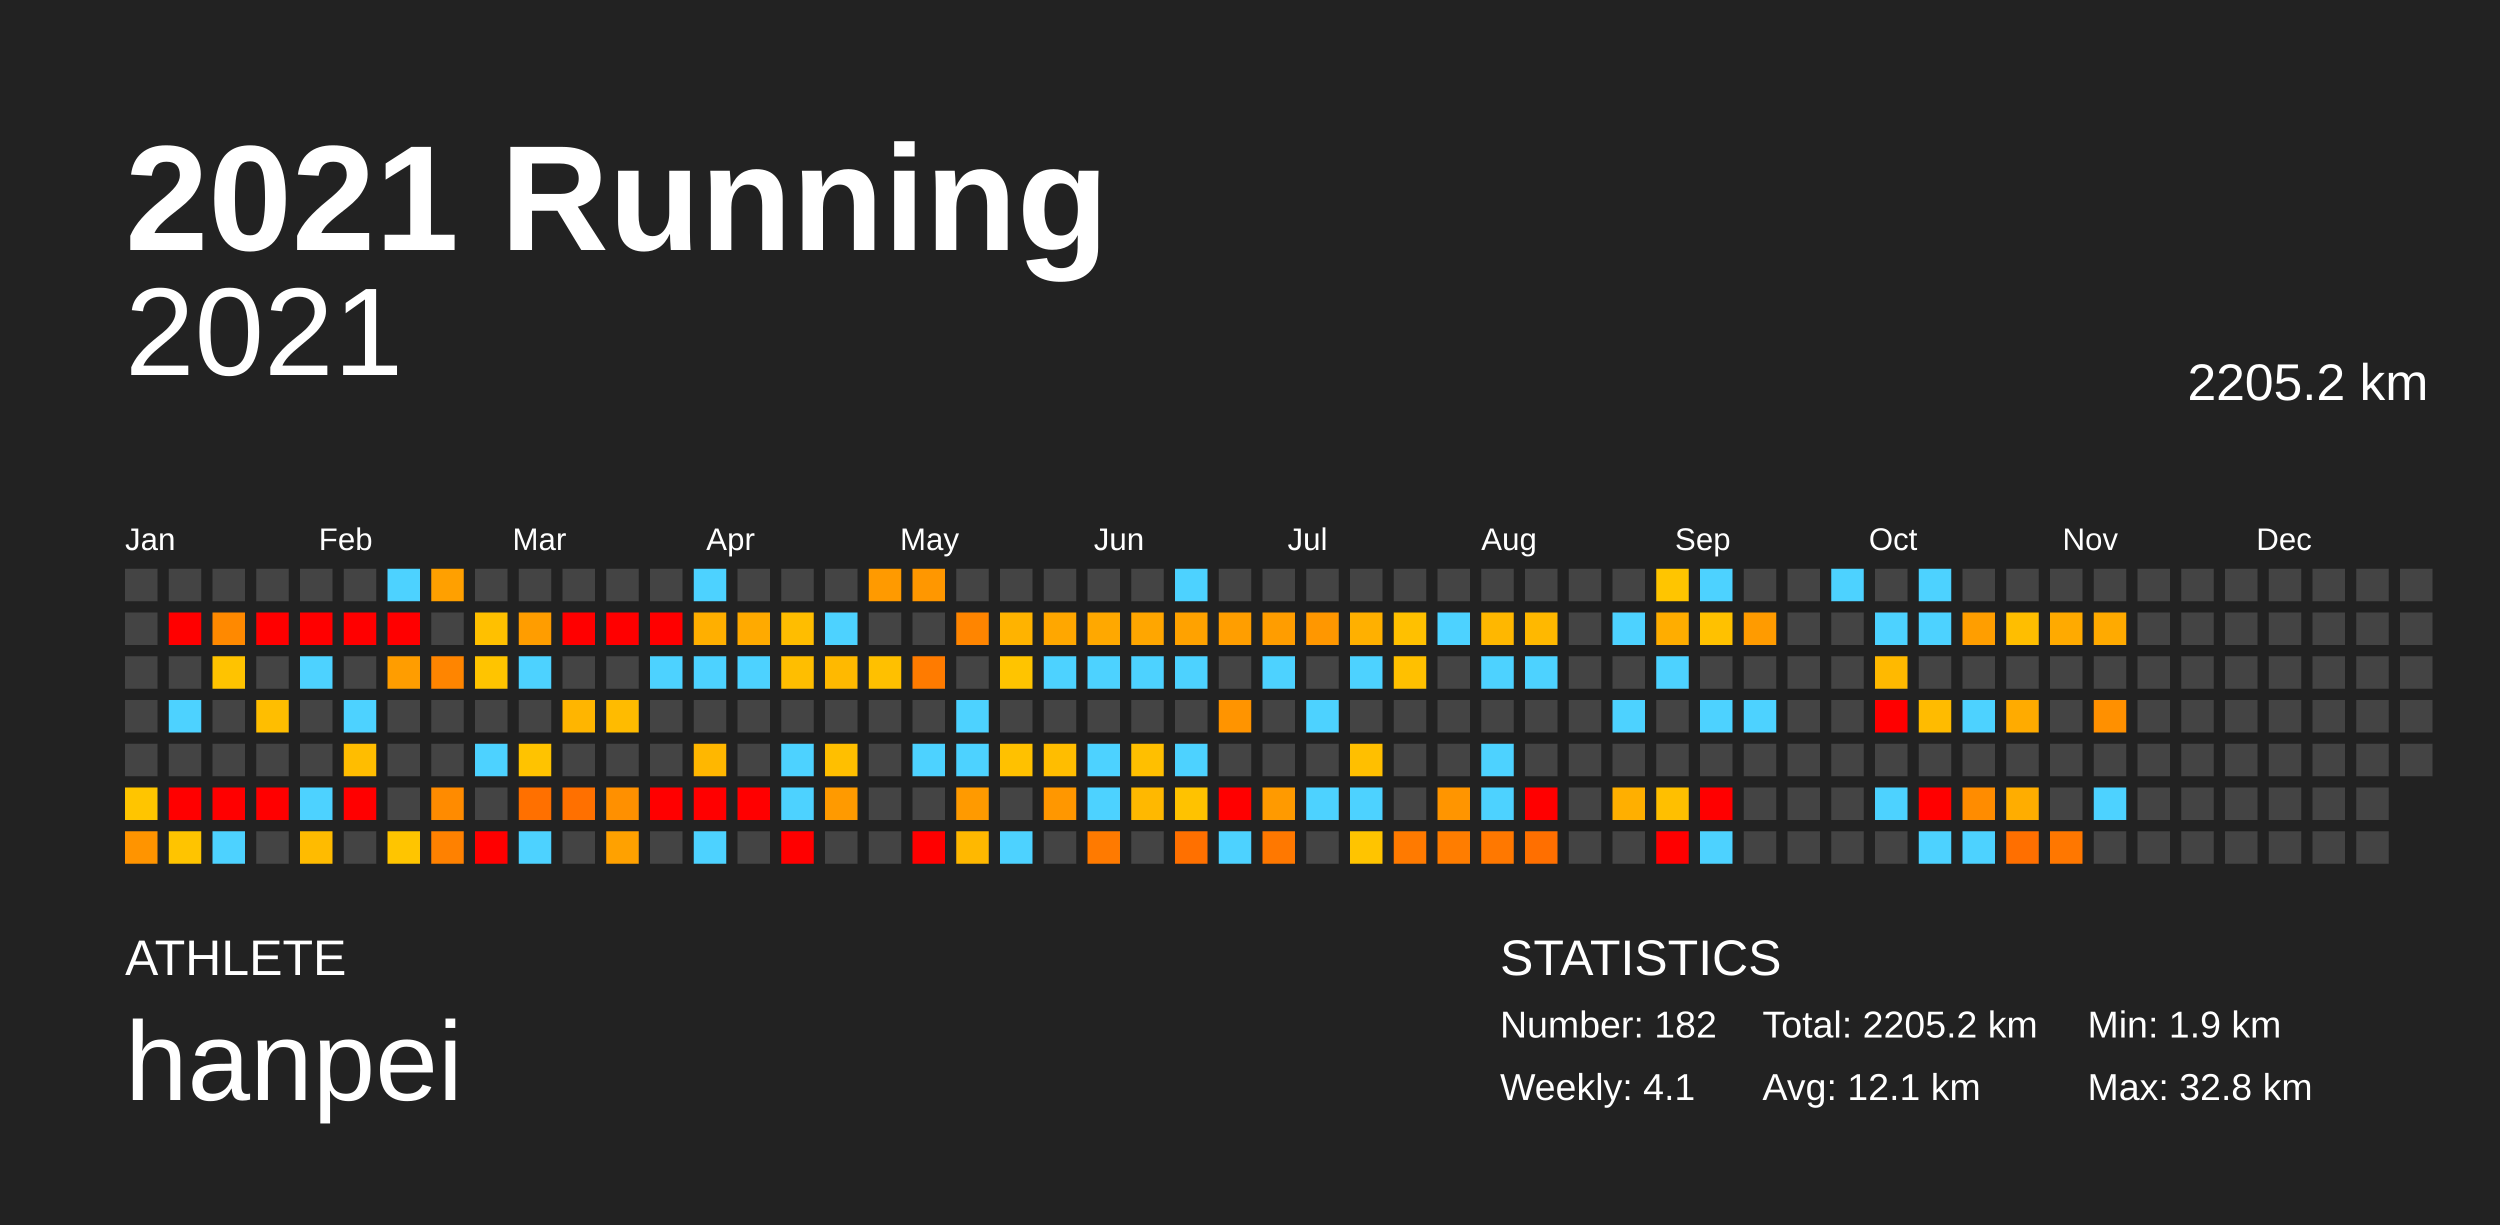
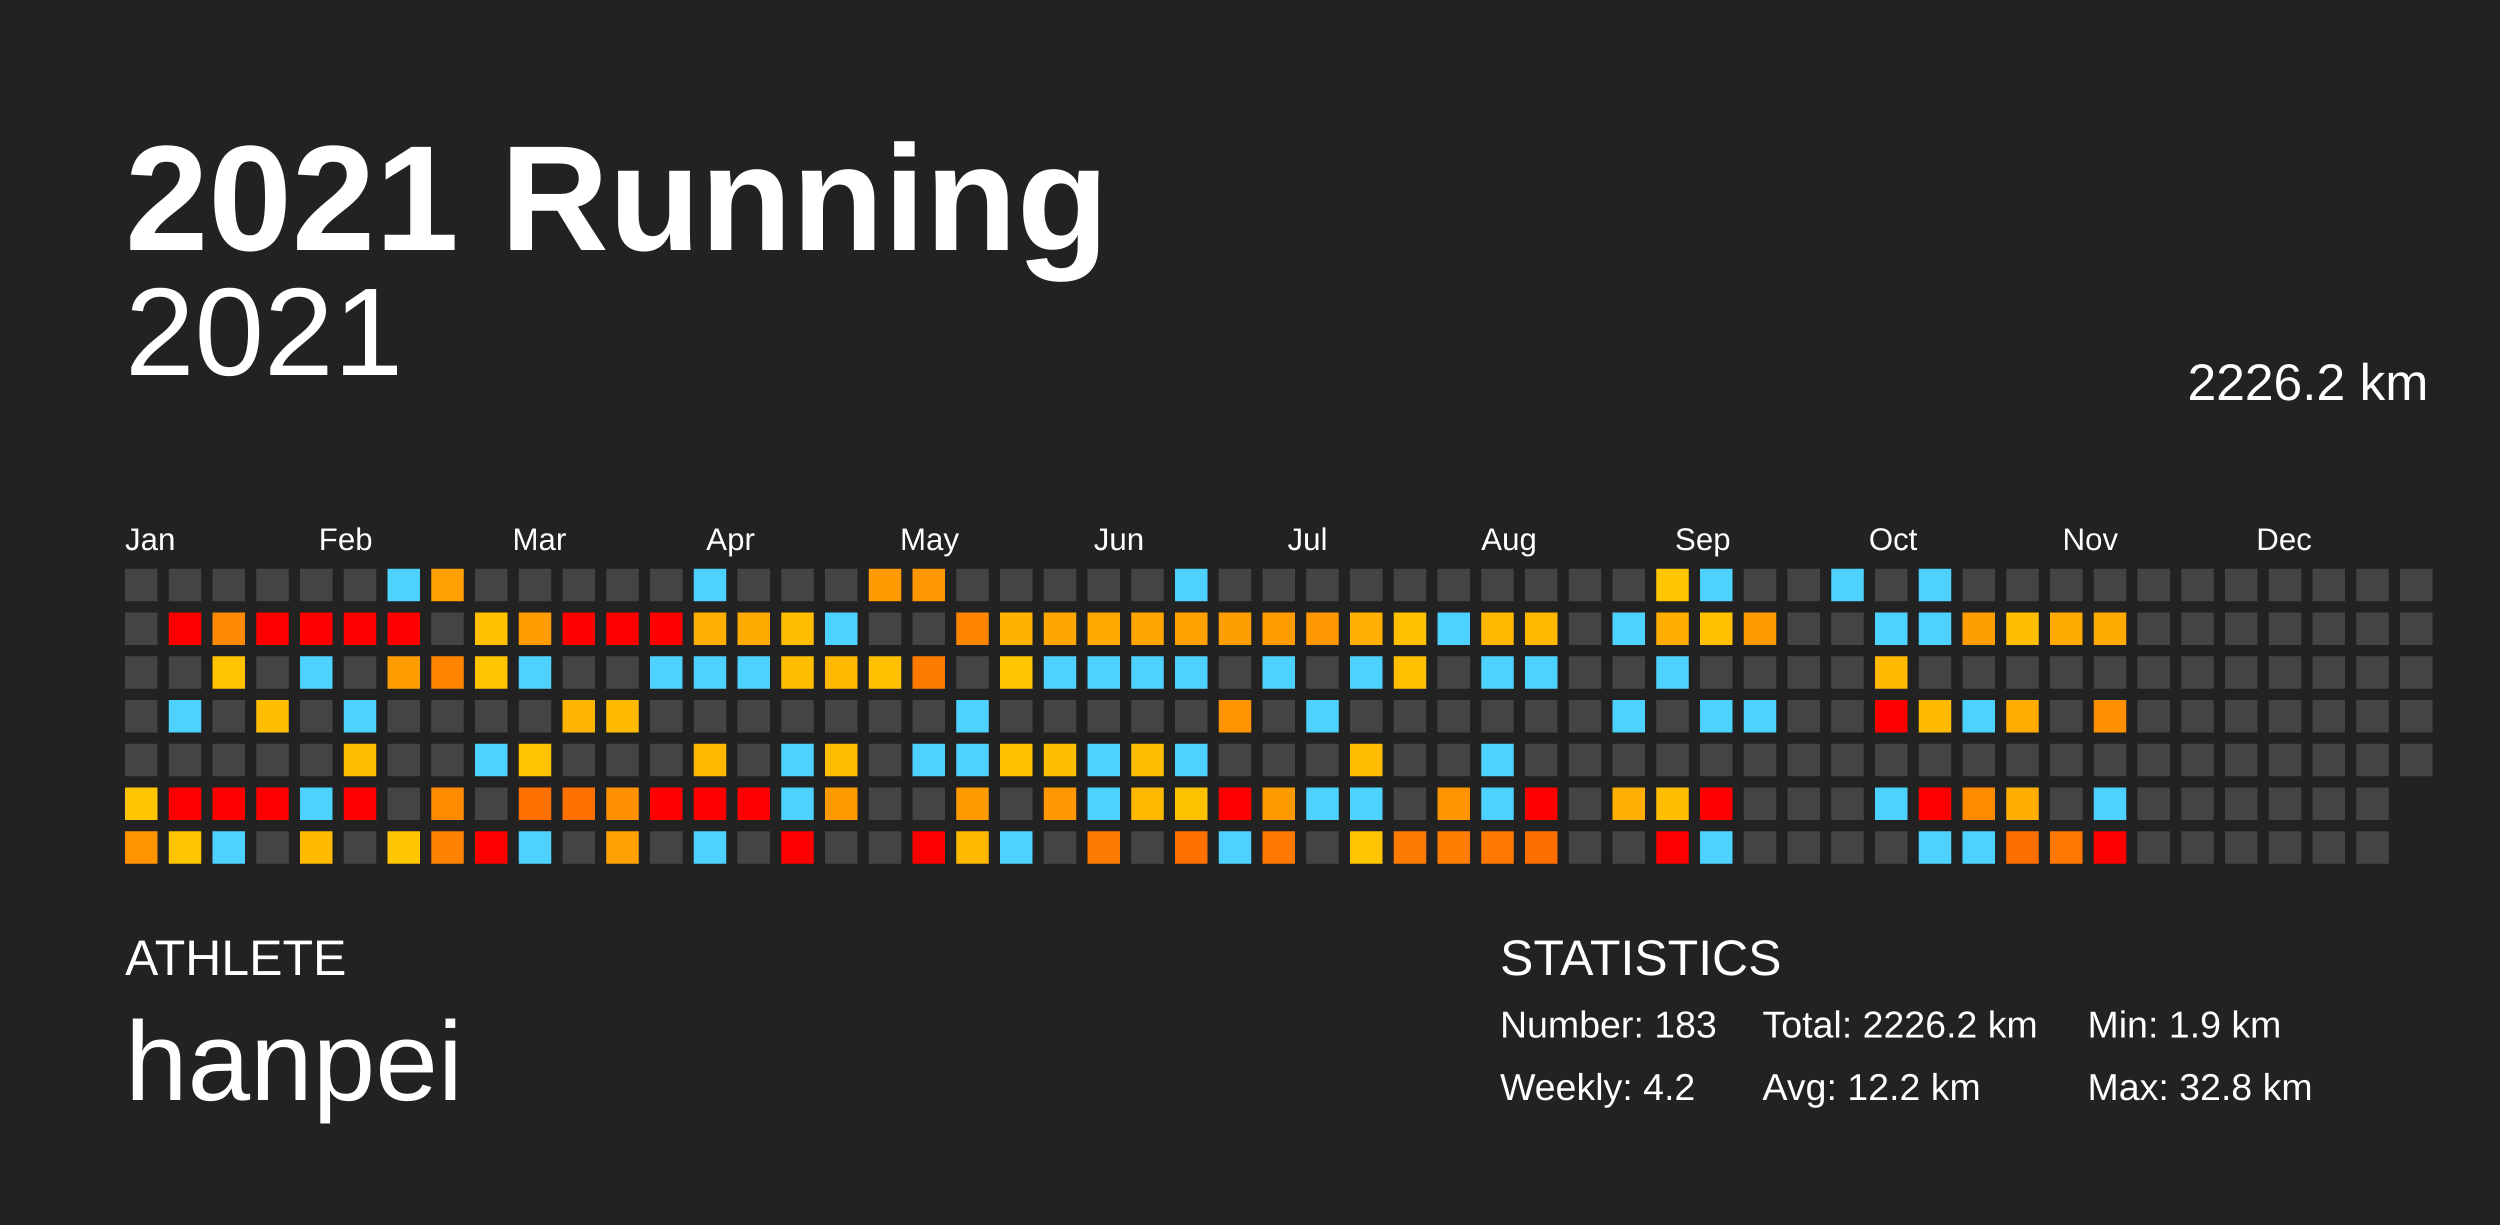
<svg xmlns="http://www.w3.org/2000/svg" baseProfile="full" height="98mm" version="1.1" viewBox="0,0,200,98" width="200mm">
  <defs />
  <rect fill="#222222" height="98" width="200" x="0" y="0" />
  <text fill="#FFFFFF" style="font-size:12px; font-family:Arial; font-weight:bold;" x="10" y="20">2021 Running</text>
  <text fill="#FFFFFF" style="font-size:4px; font-family:Arial" x="10" y="78">ATHLETE</text>
  <text fill="#FFFFFF" style="font-size:9px; font-family:Arial" x="10" y="88">hanpei</text>
  <text fill="#FFFFFF" style="font-size:4px; font-family:Arial" x="120" y="78">STATISTICS</text>
-   <text fill="#FFFFFF" style="font-size:3px; font-family:Arial" x="120" y="83">Number: 182</text>
-   <text fill="#FFFFFF" style="font-size:3px; font-family:Arial" x="120" y="88">Weekly: 4.1</text>
-   <text fill="#FFFFFF" style="font-size:3px; font-family:Arial" x="141" y="83">Total: 2205.2 km</text>
-   <text fill="#FFFFFF" style="font-size:3px; font-family:Arial" x="141" y="88">Avg: 12.1 km</text>
+   <text fill="#FFFFFF" style="font-size:3px; font-family:Arial" x="120" y="83">Number: 183</text>
+   <text fill="#FFFFFF" style="font-size:3px; font-family:Arial" x="120" y="88">Weekly: 4.2</text>
+   <text fill="#FFFFFF" style="font-size:3px; font-family:Arial" x="141" y="83">Total: 2226.2 km</text>
+   <text fill="#FFFFFF" style="font-size:3px; font-family:Arial" x="141" y="88">Avg: 12.2 km</text>
  <text fill="#FFFFFF" style="font-size:3px; font-family:Arial" x="167" y="83">Min: 1.9 km</text>
  <text fill="#FFFFFF" style="font-size:3px; font-family:Arial" x="167" y="88">Max: 32.8 km</text>
  <text alignment-baseline="hanging" fill="#FFFFFF" style="font-size:10.0px; font-family:Arial;" x="10" y="30">2021</text>
-   <text alignment-baseline="hanging" fill="#FFFFFF" style="font-size:4.125px; font-family:Arial;" x="175" y="32">2205.2 km</text>
+   <text alignment-baseline="hanging" fill="#FFFFFF" style="font-size:4.125px; font-family:Arial;" x="175" y="32">2226.2 km</text>
  <text fill="#FFFFFF" style="font-size:2.5px; font-family:Arial" x="10.0" y="44">Jan</text>
  <text fill="#FFFFFF" style="font-size:2.5px; font-family:Arial" x="25.5" y="44">Feb</text>
  <text fill="#FFFFFF" style="font-size:2.5px; font-family:Arial" x="41.0" y="44">Mar</text>
  <text fill="#FFFFFF" style="font-size:2.5px; font-family:Arial" x="56.5" y="44">Apr</text>
  <text fill="#FFFFFF" style="font-size:2.5px; font-family:Arial" x="72.0" y="44">May</text>
  <text fill="#FFFFFF" style="font-size:2.5px; font-family:Arial" x="87.5" y="44">Jun</text>
  <text fill="#FFFFFF" style="font-size:2.5px; font-family:Arial" x="103.0" y="44">Jul</text>
  <text fill="#FFFFFF" style="font-size:2.5px; font-family:Arial" x="118.5" y="44">Aug</text>
  <text fill="#FFFFFF" style="font-size:2.5px; font-family:Arial" x="134.0" y="44">Sep</text>
  <text fill="#FFFFFF" style="font-size:2.5px; font-family:Arial" x="149.5" y="44">Oct</text>
  <text fill="#FFFFFF" style="font-size:2.5px; font-family:Arial" x="165.0" y="44">Nov</text>
  <text fill="#FFFFFF" style="font-size:2.5px; font-family:Arial" x="180.5" y="44">Dec</text>
  <rect fill="#444444" height="2.6" width="2.6" x="10.0" y="45.5" />
  <rect fill="#444444" height="2.6" width="2.6" x="10.0" y="49.0" />
  <rect fill="#444444" height="2.6" width="2.6" x="10.0" y="52.5" />
  <rect fill="#444444" height="2.6" width="2.6" x="10.0" y="56.0" />
  <rect fill="#444444" height="2.6" width="2.6" x="10.0" y="59.5" />
  <rect fill="#ffc500" height="2.6" width="2.6" x="10.0" y="63.0" />
  <rect fill="#ff9400" height="2.6" width="2.6" x="10.0" y="66.5" />
  <rect fill="#444444" height="2.6" width="2.6" x="13.5" y="45.5" />
  <rect fill="red" height="2.6" width="2.6" x="13.5" y="49.0" />
  <rect fill="#444444" height="2.6" width="2.6" x="13.5" y="52.5" />
  <rect fill="#4dd2ff" height="2.6" width="2.6" x="13.5" y="56.0" />
  <rect fill="#444444" height="2.6" width="2.6" x="13.5" y="59.5" />
  <rect fill="red" height="2.6" width="2.6" x="13.5" y="63.0" />
  <rect fill="#ffc400" height="2.6" width="2.6" x="13.5" y="66.5" />
  <rect fill="#444444" height="2.6" width="2.6" x="17.0" y="45.5" />
  <rect fill="#ff8900" height="2.6" width="2.6" x="17.0" y="49.0" />
  <rect fill="#ffc300" height="2.6" width="2.6" x="17.0" y="52.5" />
  <rect fill="#444444" height="2.6" width="2.6" x="17.0" y="56.0" />
  <rect fill="#444444" height="2.6" width="2.6" x="17.0" y="59.5" />
  <rect fill="red" height="2.6" width="2.6" x="17.0" y="63.0" />
  <rect fill="#4dd2ff" height="2.6" width="2.6" x="17.0" y="66.5" />
  <rect fill="#444444" height="2.6" width="2.6" x="20.5" y="45.5" />
  <rect fill="red" height="2.6" width="2.6" x="20.5" y="49.0" />
  <rect fill="#444444" height="2.6" width="2.6" x="20.5" y="52.5" />
  <rect fill="#ffbe00" height="2.6" width="2.6" x="20.5" y="56.0" />
  <rect fill="#444444" height="2.6" width="2.6" x="20.5" y="59.5" />
  <rect fill="red" height="2.6" width="2.6" x="20.5" y="63.0" />
  <rect fill="#444444" height="2.6" width="2.6" x="20.5" y="66.5" />
  <rect fill="#444444" height="2.6" width="2.6" x="24.0" y="45.5" />
  <rect fill="red" height="2.6" width="2.6" x="24.0" y="49.0" />
  <rect fill="#4dd2ff" height="2.6" width="2.6" x="24.0" y="52.5" />
  <rect fill="#444444" height="2.6" width="2.6" x="24.0" y="56.0" />
  <rect fill="#444444" height="2.6" width="2.6" x="24.0" y="59.5" />
  <rect fill="#4dd2ff" height="2.6" width="2.6" x="24.0" y="63.0" />
  <rect fill="#ffbb00" height="2.6" width="2.6" x="24.0" y="66.5" />
  <rect fill="#444444" height="2.6" width="2.6" x="27.5" y="45.5" />
  <rect fill="red" height="2.6" width="2.6" x="27.5" y="49.0" />
  <rect fill="#444444" height="2.6" width="2.6" x="27.5" y="52.5" />
  <rect fill="#4dd2ff" height="2.6" width="2.6" x="27.5" y="56.0" />
  <rect fill="#ffbd00" height="2.6" width="2.6" x="27.5" y="59.5" />
  <rect fill="red" height="2.6" width="2.6" x="27.5" y="63.0" />
  <rect fill="#444444" height="2.6" width="2.6" x="27.5" y="66.5" />
  <rect fill="#4dd2ff" height="2.6" width="2.6" x="31.0" y="45.5" />
  <rect fill="red" height="2.6" width="2.6" x="31.0" y="49.0" />
  <rect fill="#ff9d00" height="2.6" width="2.6" x="31.0" y="52.5" />
  <rect fill="#444444" height="2.6" width="2.6" x="31.0" y="56.0" />
  <rect fill="#444444" height="2.6" width="2.6" x="31.0" y="59.5" />
  <rect fill="#444444" height="2.6" width="2.6" x="31.0" y="63.0" />
  <rect fill="#ffc500" height="2.6" width="2.6" x="31.0" y="66.5" />
  <rect fill="#ffa000" height="2.6" width="2.6" x="34.5" y="45.5" />
  <rect fill="#444444" height="2.6" width="2.6" x="34.5" y="49.0" />
  <rect fill="#ff8500" height="2.6" width="2.6" x="34.5" y="52.5" />
  <rect fill="#444444" height="2.6" width="2.6" x="34.5" y="56.0" />
  <rect fill="#444444" height="2.6" width="2.6" x="34.5" y="59.5" />
  <rect fill="#ff8b00" height="2.6" width="2.6" x="34.5" y="63.0" />
  <rect fill="#ff8100" height="2.6" width="2.6" x="34.5" y="66.5" />
  <rect fill="#444444" height="2.6" width="2.6" x="38.0" y="45.5" />
  <rect fill="#ffc000" height="2.6" width="2.6" x="38.0" y="49.0" />
  <rect fill="#ffc400" height="2.6" width="2.6" x="38.0" y="52.5" />
  <rect fill="#444444" height="2.6" width="2.6" x="38.0" y="56.0" />
  <rect fill="#4dd2ff" height="2.6" width="2.6" x="38.0" y="59.5" />
  <rect fill="#444444" height="2.6" width="2.6" x="38.0" y="63.0" />
  <rect fill="red" height="2.6" width="2.6" x="38.0" y="66.5" />
  <rect fill="#444444" height="2.6" width="2.6" x="41.5" y="45.5" />
  <rect fill="#ff9d00" height="2.6" width="2.6" x="41.5" y="49.0" />
  <rect fill="#4dd2ff" height="2.6" width="2.6" x="41.5" y="52.5" />
  <rect fill="#444444" height="2.6" width="2.6" x="41.5" y="56.0" />
  <rect fill="#ffc300" height="2.6" width="2.6" x="41.5" y="59.5" />
  <rect fill="#ff7000" height="2.6" width="2.6" x="41.5" y="63.0" />
  <rect fill="#4dd2ff" height="2.6" width="2.6" x="41.5" y="66.5" />
  <rect fill="#444444" height="2.6" width="2.6" x="45.0" y="45.5" />
  <rect fill="red" height="2.6" width="2.6" x="45.0" y="49.0" />
  <rect fill="#444444" height="2.6" width="2.6" x="45.0" y="52.5" />
  <rect fill="#ffb500" height="2.6" width="2.6" x="45.0" y="56.0" />
  <rect fill="#444444" height="2.6" width="2.6" x="45.0" y="59.5" />
  <rect fill="#ff7000" height="2.6" width="2.6" x="45.0" y="63.0" />
  <rect fill="#444444" height="2.6" width="2.6" x="45.0" y="66.5" />
  <rect fill="#444444" height="2.6" width="2.6" x="48.5" y="45.5" />
  <rect fill="red" height="2.6" width="2.6" x="48.5" y="49.0" />
  <rect fill="#444444" height="2.6" width="2.6" x="48.5" y="52.5" />
  <rect fill="#ffbb00" height="2.6" width="2.6" x="48.5" y="56.0" />
  <rect fill="#444444" height="2.6" width="2.6" x="48.5" y="59.5" />
  <rect fill="#ff9000" height="2.6" width="2.6" x="48.5" y="63.0" />
  <rect fill="#ffa100" height="2.6" width="2.6" x="48.5" y="66.5" />
  <rect fill="#444444" height="2.6" width="2.6" x="52.0" y="45.5" />
  <rect fill="red" height="2.6" width="2.6" x="52.0" y="49.0" />
  <rect fill="#4dd2ff" height="2.6" width="2.6" x="52.0" y="52.5" />
  <rect fill="#444444" height="2.6" width="2.6" x="52.0" y="56.0" />
  <rect fill="#444444" height="2.6" width="2.6" x="52.0" y="59.5" />
  <rect fill="red" height="2.6" width="2.6" x="52.0" y="63.0" />
  <rect fill="#444444" height="2.6" width="2.6" x="52.0" y="66.5" />
  <rect fill="#4dd2ff" height="2.6" width="2.6" x="55.5" y="45.5" />
  <rect fill="#ffaf00" height="2.6" width="2.6" x="55.5" y="49.0" />
  <rect fill="#4dd2ff" height="2.6" width="2.6" x="55.5" y="52.5" />
  <rect fill="#444444" height="2.6" width="2.6" x="55.5" y="56.0" />
  <rect fill="#ffb700" height="2.6" width="2.6" x="55.5" y="59.5" />
  <rect fill="red" height="2.6" width="2.6" x="55.5" y="63.0" />
  <rect fill="#4dd2ff" height="2.6" width="2.6" x="55.5" y="66.5" />
  <rect fill="#444444" height="2.6" width="2.6" x="59.0" y="45.5" />
  <rect fill="#ffaa00" height="2.6" width="2.6" x="59.0" y="49.0" />
  <rect fill="#4dd2ff" height="2.6" width="2.6" x="59.0" y="52.5" />
  <rect fill="#444444" height="2.6" width="2.6" x="59.0" y="56.0" />
  <rect fill="#444444" height="2.6" width="2.6" x="59.0" y="59.5" />
  <rect fill="red" height="2.6" width="2.6" x="59.0" y="63.0" />
  <rect fill="#444444" height="2.6" width="2.6" x="59.0" y="66.5" />
  <rect fill="#444444" height="2.6" width="2.6" x="62.5" y="45.5" />
  <rect fill="#ffbd00" height="2.6" width="2.6" x="62.5" y="49.0" />
  <rect fill="#ffbe00" height="2.6" width="2.6" x="62.5" y="52.5" />
  <rect fill="#444444" height="2.6" width="2.6" x="62.5" y="56.0" />
  <rect fill="#4dd2ff" height="2.6" width="2.6" x="62.5" y="59.5" />
  <rect fill="#4dd2ff" height="2.6" width="2.6" x="62.5" y="63.0" />
  <rect fill="red" height="2.6" width="2.6" x="62.5" y="66.5" />
  <rect fill="#444444" height="2.6" width="2.6" x="66.0" y="45.5" />
  <rect fill="#4dd2ff" height="2.6" width="2.6" x="66.0" y="49.0" />
  <rect fill="#ffb900" height="2.6" width="2.6" x="66.0" y="52.5" />
  <rect fill="#444444" height="2.6" width="2.6" x="66.0" y="56.0" />
  <rect fill="#ffbf00" height="2.6" width="2.6" x="66.0" y="59.5" />
  <rect fill="#ff9a00" height="2.6" width="2.6" x="66.0" y="63.0" />
  <rect fill="#444444" height="2.6" width="2.6" x="66.0" y="66.5" />
  <rect fill="#ff9a00" height="2.6" width="2.6" x="69.5" y="45.5" />
  <rect fill="#444444" height="2.6" width="2.6" x="69.5" y="49.0" />
  <rect fill="#ffc000" height="2.6" width="2.6" x="69.5" y="52.5" />
  <rect fill="#444444" height="2.6" width="2.6" x="69.5" y="56.0" />
  <rect fill="#444444" height="2.6" width="2.6" x="69.5" y="59.5" />
  <rect fill="#444444" height="2.6" width="2.6" x="69.5" y="63.0" />
  <rect fill="#444444" height="2.6" width="2.6" x="69.5" y="66.5" />
  <rect fill="#ff9700" height="2.6" width="2.6" x="73.0" y="45.5" />
  <rect fill="#444444" height="2.6" width="2.6" x="73.0" y="49.0" />
  <rect fill="#ff7b00" height="2.6" width="2.6" x="73.0" y="52.5" />
  <rect fill="#444444" height="2.6" width="2.6" x="73.0" y="56.0" />
  <rect fill="#4dd2ff" height="2.6" width="2.6" x="73.0" y="59.5" />
  <rect fill="#444444" height="2.6" width="2.6" x="73.0" y="63.0" />
  <rect fill="red" height="2.6" width="2.6" x="73.0" y="66.5" />
  <rect fill="#444444" height="2.6" width="2.6" x="76.5" y="45.5" />
  <rect fill="#ff8500" height="2.6" width="2.6" x="76.5" y="49.0" />
  <rect fill="#444444" height="2.6" width="2.6" x="76.5" y="52.5" />
  <rect fill="#4dd2ff" height="2.6" width="2.6" x="76.5" y="56.0" />
  <rect fill="#4dd2ff" height="2.6" width="2.6" x="76.5" y="59.5" />
  <rect fill="#ff9a00" height="2.6" width="2.6" x="76.5" y="63.0" />
  <rect fill="#ffb800" height="2.6" width="2.6" x="76.5" y="66.5" />
  <rect fill="#444444" height="2.6" width="2.6" x="80.0" y="45.5" />
  <rect fill="#ffb300" height="2.6" width="2.6" x="80.0" y="49.0" />
  <rect fill="#ffc400" height="2.6" width="2.6" x="80.0" y="52.5" />
  <rect fill="#444444" height="2.6" width="2.6" x="80.0" y="56.0" />
  <rect fill="#ffc100" height="2.6" width="2.6" x="80.0" y="59.5" />
  <rect fill="#444444" height="2.6" width="2.6" x="80.0" y="63.0" />
  <rect fill="#4dd2ff" height="2.6" width="2.6" x="80.0" y="66.5" />
  <rect fill="#444444" height="2.6" width="2.6" x="83.5" y="45.5" />
  <rect fill="#ffa700" height="2.6" width="2.6" x="83.5" y="49.0" />
  <rect fill="#4dd2ff" height="2.6" width="2.6" x="83.5" y="52.5" />
  <rect fill="#444444" height="2.6" width="2.6" x="83.5" y="56.0" />
  <rect fill="#ffbd00" height="2.6" width="2.6" x="83.5" y="59.5" />
  <rect fill="#ff9700" height="2.6" width="2.6" x="83.5" y="63.0" />
  <rect fill="#444444" height="2.6" width="2.6" x="83.5" y="66.5" />
  <rect fill="#444444" height="2.6" width="2.6" x="87.0" y="45.5" />
  <rect fill="#ffa800" height="2.6" width="2.6" x="87.0" y="49.0" />
  <rect fill="#4dd2ff" height="2.6" width="2.6" x="87.0" y="52.5" />
  <rect fill="#444444" height="2.6" width="2.6" x="87.0" y="56.0" />
  <rect fill="#4dd2ff" height="2.6" width="2.6" x="87.0" y="59.5" />
  <rect fill="#4dd2ff" height="2.6" width="2.6" x="87.0" y="63.0" />
  <rect fill="#ff7a00" height="2.6" width="2.6" x="87.0" y="66.5" />
  <rect fill="#444444" height="2.6" width="2.6" x="90.5" y="45.5" />
  <rect fill="#ffa600" height="2.6" width="2.6" x="90.5" y="49.0" />
  <rect fill="#4dd2ff" height="2.6" width="2.6" x="90.5" y="52.5" />
  <rect fill="#444444" height="2.6" width="2.6" x="90.5" y="56.0" />
  <rect fill="#ffbf00" height="2.6" width="2.6" x="90.5" y="59.5" />
  <rect fill="#ffb800" height="2.6" width="2.6" x="90.5" y="63.0" />
  <rect fill="#444444" height="2.6" width="2.6" x="90.5" y="66.5" />
  <rect fill="#4dd2ff" height="2.6" width="2.6" x="94.0" y="45.5" />
  <rect fill="#ffa200" height="2.6" width="2.6" x="94.0" y="49.0" />
  <rect fill="#4dd2ff" height="2.6" width="2.6" x="94.0" y="52.5" />
  <rect fill="#444444" height="2.6" width="2.6" x="94.0" y="56.0" />
  <rect fill="#4dd2ff" height="2.6" width="2.6" x="94.0" y="59.5" />
  <rect fill="#ffc200" height="2.6" width="2.6" x="94.0" y="63.0" />
  <rect fill="#ff7000" height="2.6" width="2.6" x="94.0" y="66.5" />
  <rect fill="#444444" height="2.6" width="2.6" x="97.5" y="45.5" />
  <rect fill="#ff9e00" height="2.6" width="2.6" x="97.5" y="49.0" />
  <rect fill="#444444" height="2.6" width="2.6" x="97.5" y="52.5" />
  <rect fill="#ff9400" height="2.6" width="2.6" x="97.5" y="56.0" />
  <rect fill="#444444" height="2.6" width="2.6" x="97.5" y="59.5" />
  <rect fill="red" height="2.6" width="2.6" x="97.5" y="63.0" />
  <rect fill="#4dd2ff" height="2.6" width="2.6" x="97.5" y="66.5" />
  <rect fill="#444444" height="2.6" width="2.6" x="101.0" y="45.5" />
  <rect fill="#ff9d00" height="2.6" width="2.6" x="101.0" y="49.0" />
  <rect fill="#4dd2ff" height="2.6" width="2.6" x="101.0" y="52.5" />
  <rect fill="#444444" height="2.6" width="2.6" x="101.0" y="56.0" />
  <rect fill="#444444" height="2.6" width="2.6" x="101.0" y="59.5" />
  <rect fill="#ff9a00" height="2.6" width="2.6" x="101.0" y="63.0" />
  <rect fill="#ff7800" height="2.6" width="2.6" x="101.0" y="66.5" />
  <rect fill="#444444" height="2.6" width="2.6" x="104.5" y="45.5" />
  <rect fill="#ff9700" height="2.6" width="2.6" x="104.5" y="49.0" />
  <rect fill="#444444" height="2.6" width="2.6" x="104.5" y="52.5" />
  <rect fill="#4dd2ff" height="2.6" width="2.6" x="104.5" y="56.0" />
  <rect fill="#444444" height="2.6" width="2.6" x="104.5" y="59.5" />
  <rect fill="#4dd2ff" height="2.6" width="2.6" x="104.5" y="63.0" />
  <rect fill="#444444" height="2.6" width="2.6" x="104.5" y="66.5" />
  <rect fill="#444444" height="2.6" width="2.6" x="108.0" y="45.5" />
  <rect fill="#ffb000" height="2.6" width="2.6" x="108.0" y="49.0" />
  <rect fill="#4dd2ff" height="2.6" width="2.6" x="108.0" y="52.5" />
  <rect fill="#444444" height="2.6" width="2.6" x="108.0" y="56.0" />
  <rect fill="#ffbf00" height="2.6" width="2.6" x="108.0" y="59.5" />
  <rect fill="#4dd2ff" height="2.6" width="2.6" x="108.0" y="63.0" />
  <rect fill="#ffc400" height="2.6" width="2.6" x="108.0" y="66.5" />
  <rect fill="#444444" height="2.6" width="2.6" x="111.5" y="45.5" />
  <rect fill="#ffc000" height="2.6" width="2.6" x="111.5" y="49.0" />
  <rect fill="#ffc000" height="2.6" width="2.6" x="111.5" y="52.5" />
  <rect fill="#444444" height="2.6" width="2.6" x="111.5" y="56.0" />
  <rect fill="#444444" height="2.6" width="2.6" x="111.5" y="59.5" />
  <rect fill="#444444" height="2.6" width="2.6" x="111.5" y="63.0" />
  <rect fill="#ff7a00" height="2.6" width="2.6" x="111.5" y="66.5" />
  <rect fill="#444444" height="2.6" width="2.6" x="115.0" y="45.5" />
  <rect fill="#4dd2ff" height="2.6" width="2.6" x="115.0" y="49.0" />
  <rect fill="#444444" height="2.6" width="2.6" x="115.0" y="52.5" />
  <rect fill="#444444" height="2.6" width="2.6" x="115.0" y="56.0" />
  <rect fill="#444444" height="2.6" width="2.6" x="115.0" y="59.5" />
  <rect fill="#ff9500" height="2.6" width="2.6" x="115.0" y="63.0" />
  <rect fill="#ff7d00" height="2.6" width="2.6" x="115.0" y="66.5" />
  <rect fill="#444444" height="2.6" width="2.6" x="118.5" y="45.5" />
  <rect fill="#ffb700" height="2.6" width="2.6" x="118.5" y="49.0" />
  <rect fill="#4dd2ff" height="2.6" width="2.6" x="118.5" y="52.5" />
  <rect fill="#444444" height="2.6" width="2.6" x="118.5" y="56.0" />
  <rect fill="#4dd2ff" height="2.6" width="2.6" x="118.5" y="59.5" />
  <rect fill="#4dd2ff" height="2.6" width="2.6" x="118.5" y="63.0" />
  <rect fill="#ff7800" height="2.6" width="2.6" x="118.5" y="66.5" />
  <rect fill="#444444" height="2.6" width="2.6" x="122.0" y="45.5" />
  <rect fill="#ffb800" height="2.6" width="2.6" x="122.0" y="49.0" />
  <rect fill="#4dd2ff" height="2.6" width="2.6" x="122.0" y="52.5" />
  <rect fill="#444444" height="2.6" width="2.6" x="122.0" y="56.0" />
  <rect fill="#444444" height="2.6" width="2.6" x="122.0" y="59.5" />
  <rect fill="red" height="2.6" width="2.6" x="122.0" y="63.0" />
  <rect fill="#ff6f00" height="2.6" width="2.6" x="122.0" y="66.5" />
  <rect fill="#444444" height="2.6" width="2.6" x="125.5" y="45.5" />
  <rect fill="#444444" height="2.6" width="2.6" x="125.5" y="49.0" />
  <rect fill="#444444" height="2.6" width="2.6" x="125.5" y="52.5" />
  <rect fill="#444444" height="2.6" width="2.6" x="125.5" y="56.0" />
  <rect fill="#444444" height="2.6" width="2.6" x="125.5" y="59.5" />
  <rect fill="#444444" height="2.6" width="2.6" x="125.5" y="63.0" />
  <rect fill="#444444" height="2.6" width="2.6" x="125.5" y="66.5" />
  <rect fill="#444444" height="2.6" width="2.6" x="129.0" y="45.5" />
  <rect fill="#4dd2ff" height="2.6" width="2.6" x="129.0" y="49.0" />
  <rect fill="#444444" height="2.6" width="2.6" x="129.0" y="52.5" />
  <rect fill="#4dd2ff" height="2.6" width="2.6" x="129.0" y="56.0" />
  <rect fill="#444444" height="2.6" width="2.6" x="129.0" y="59.5" />
  <rect fill="#ffaf00" height="2.6" width="2.6" x="129.0" y="63.0" />
  <rect fill="#444444" height="2.6" width="2.6" x="129.0" y="66.5" />
  <rect fill="#ffc500" height="2.6" width="2.6" x="132.5" y="45.5" />
  <rect fill="#ffad00" height="2.6" width="2.6" x="132.5" y="49.0" />
  <rect fill="#4dd2ff" height="2.6" width="2.6" x="132.5" y="52.5" />
  <rect fill="#444444" height="2.6" width="2.6" x="132.5" y="56.0" />
  <rect fill="#444444" height="2.6" width="2.6" x="132.5" y="59.5" />
  <rect fill="#ffbf00" height="2.6" width="2.6" x="132.5" y="63.0" />
  <rect fill="red" height="2.6" width="2.6" x="132.5" y="66.5" />
  <rect fill="#4dd2ff" height="2.6" width="2.6" x="136.0" y="45.5" />
  <rect fill="#ffc100" height="2.6" width="2.6" x="136.0" y="49.0" />
  <rect fill="#444444" height="2.6" width="2.6" x="136.0" y="52.5" />
  <rect fill="#4dd2ff" height="2.6" width="2.6" x="136.0" y="56.0" />
  <rect fill="#444444" height="2.6" width="2.6" x="136.0" y="59.5" />
  <rect fill="red" height="2.6" width="2.6" x="136.0" y="63.0" />
  <rect fill="#4dd2ff" height="2.6" width="2.6" x="136.0" y="66.5" />
  <rect fill="#444444" height="2.6" width="2.6" x="139.5" y="45.5" />
  <rect fill="#ff9b00" height="2.6" width="2.6" x="139.5" y="49.0" />
  <rect fill="#444444" height="2.6" width="2.6" x="139.5" y="52.5" />
  <rect fill="#4dd2ff" height="2.6" width="2.6" x="139.5" y="56.0" />
  <rect fill="#444444" height="2.6" width="2.6" x="139.5" y="59.5" />
  <rect fill="#444444" height="2.6" width="2.6" x="139.5" y="63.0" />
  <rect fill="#444444" height="2.6" width="2.6" x="139.5" y="66.5" />
  <rect fill="#444444" height="2.6" width="2.6" x="143.0" y="45.5" />
  <rect fill="#444444" height="2.6" width="2.6" x="143.0" y="49.0" />
  <rect fill="#444444" height="2.6" width="2.6" x="143.0" y="52.5" />
  <rect fill="#444444" height="2.6" width="2.6" x="143.0" y="56.0" />
  <rect fill="#444444" height="2.6" width="2.6" x="143.0" y="59.5" />
  <rect fill="#444444" height="2.6" width="2.6" x="143.0" y="63.0" />
  <rect fill="#444444" height="2.6" width="2.6" x="143.0" y="66.5" />
  <rect fill="#4dd2ff" height="2.6" width="2.6" x="146.5" y="45.5" />
  <rect fill="#444444" height="2.6" width="2.6" x="146.5" y="49.0" />
  <rect fill="#444444" height="2.6" width="2.6" x="146.5" y="52.5" />
  <rect fill="#444444" height="2.6" width="2.6" x="146.5" y="56.0" />
  <rect fill="#444444" height="2.6" width="2.6" x="146.5" y="59.5" />
  <rect fill="#444444" height="2.6" width="2.6" x="146.5" y="63.0" />
  <rect fill="#444444" height="2.6" width="2.6" x="146.5" y="66.5" />
  <rect fill="#444444" height="2.6" width="2.6" x="150.0" y="45.5" />
  <rect fill="#4dd2ff" height="2.6" width="2.6" x="150.0" y="49.0" />
  <rect fill="#ffb900" height="2.6" width="2.6" x="150.0" y="52.5" />
  <rect fill="red" height="2.6" width="2.6" x="150.0" y="56.0" />
  <rect fill="#444444" height="2.6" width="2.6" x="150.0" y="59.5" />
  <rect fill="#4dd2ff" height="2.6" width="2.6" x="150.0" y="63.0" />
  <rect fill="#444444" height="2.6" width="2.6" x="150.0" y="66.5" />
  <rect fill="#4dd2ff" height="2.6" width="2.6" x="153.5" y="45.5" />
  <rect fill="#4dd2ff" height="2.6" width="2.6" x="153.5" y="49.0" />
  <rect fill="#444444" height="2.6" width="2.6" x="153.5" y="52.5" />
  <rect fill="#ffbb00" height="2.6" width="2.6" x="153.5" y="56.0" />
  <rect fill="#444444" height="2.6" width="2.6" x="153.5" y="59.5" />
  <rect fill="red" height="2.6" width="2.6" x="153.5" y="63.0" />
  <rect fill="#4dd2ff" height="2.6" width="2.6" x="153.5" y="66.5" />
  <rect fill="#444444" height="2.6" width="2.6" x="157.0" y="45.5" />
  <rect fill="#ff9e00" height="2.6" width="2.6" x="157.0" y="49.0" />
  <rect fill="#444444" height="2.6" width="2.6" x="157.0" y="52.5" />
  <rect fill="#4dd2ff" height="2.6" width="2.6" x="157.0" y="56.0" />
  <rect fill="#444444" height="2.6" width="2.6" x="157.0" y="59.5" />
  <rect fill="#ff8c00" height="2.6" width="2.6" x="157.0" y="63.0" />
  <rect fill="#4dd2ff" height="2.6" width="2.6" x="157.0" y="66.5" />
  <rect fill="#444444" height="2.6" width="2.6" x="160.5" y="45.5" />
  <rect fill="#ffbe00" height="2.6" width="2.6" x="160.5" y="49.0" />
  <rect fill="#444444" height="2.6" width="2.6" x="160.5" y="52.5" />
  <rect fill="#ffab00" height="2.6" width="2.6" x="160.5" y="56.0" />
  <rect fill="#444444" height="2.6" width="2.6" x="160.5" y="59.5" />
  <rect fill="#ffad00" height="2.6" width="2.6" x="160.5" y="63.0" />
  <rect fill="#ff6f00" height="2.6" width="2.6" x="160.5" y="66.5" />
  <rect fill="#444444" height="2.6" width="2.6" x="164.0" y="45.5" />
  <rect fill="#ffaa00" height="2.6" width="2.6" x="164.0" y="49.0" />
  <rect fill="#444444" height="2.6" width="2.6" x="164.0" y="52.5" />
  <rect fill="#444444" height="2.6" width="2.6" x="164.0" y="56.0" />
  <rect fill="#444444" height="2.6" width="2.6" x="164.0" y="59.5" />
  <rect fill="#444444" height="2.6" width="2.6" x="164.0" y="63.0" />
  <rect fill="#ff7700" height="2.6" width="2.6" x="164.0" y="66.5" />
  <rect fill="#444444" height="2.6" width="2.6" x="167.5" y="45.5" />
  <rect fill="#ffaa00" height="2.6" width="2.6" x="167.5" y="49.0" />
  <rect fill="#444444" height="2.6" width="2.6" x="167.5" y="52.5" />
  <rect fill="#ff9000" height="2.6" width="2.6" x="167.5" y="56.0" />
  <rect fill="#444444" height="2.6" width="2.6" x="167.5" y="59.5" />
  <rect fill="#4dd2ff" height="2.6" width="2.6" x="167.5" y="63.0" />
-   <rect fill="#444444" height="2.6" width="2.6" x="167.5" y="66.5" />
+   <rect fill="red" height="2.6" width="2.6" x="167.5" y="66.5" />
  <rect fill="#444444" height="2.6" width="2.6" x="171.0" y="45.5" />
  <rect fill="#444444" height="2.6" width="2.6" x="171.0" y="49.0" />
  <rect fill="#444444" height="2.6" width="2.6" x="171.0" y="52.5" />
  <rect fill="#444444" height="2.6" width="2.6" x="171.0" y="56.0" />
  <rect fill="#444444" height="2.6" width="2.6" x="171.0" y="59.5" />
  <rect fill="#444444" height="2.6" width="2.6" x="171.0" y="63.0" />
  <rect fill="#444444" height="2.6" width="2.6" x="171.0" y="66.5" />
  <rect fill="#444444" height="2.6" width="2.6" x="174.5" y="45.5" />
  <rect fill="#444444" height="2.6" width="2.6" x="174.5" y="49.0" />
  <rect fill="#444444" height="2.6" width="2.6" x="174.5" y="52.5" />
  <rect fill="#444444" height="2.6" width="2.6" x="174.5" y="56.0" />
  <rect fill="#444444" height="2.6" width="2.6" x="174.5" y="59.5" />
  <rect fill="#444444" height="2.6" width="2.6" x="174.5" y="63.0" />
  <rect fill="#444444" height="2.6" width="2.6" x="174.5" y="66.5" />
  <rect fill="#444444" height="2.6" width="2.6" x="178.0" y="45.5" />
  <rect fill="#444444" height="2.6" width="2.6" x="178.0" y="49.0" />
  <rect fill="#444444" height="2.6" width="2.6" x="178.0" y="52.5" />
  <rect fill="#444444" height="2.6" width="2.6" x="178.0" y="56.0" />
  <rect fill="#444444" height="2.6" width="2.6" x="178.0" y="59.5" />
  <rect fill="#444444" height="2.6" width="2.6" x="178.0" y="63.0" />
  <rect fill="#444444" height="2.6" width="2.6" x="178.0" y="66.5" />
  <rect fill="#444444" height="2.6" width="2.6" x="181.5" y="45.5" />
  <rect fill="#444444" height="2.6" width="2.6" x="181.5" y="49.0" />
  <rect fill="#444444" height="2.6" width="2.6" x="181.5" y="52.5" />
  <rect fill="#444444" height="2.6" width="2.6" x="181.5" y="56.0" />
  <rect fill="#444444" height="2.6" width="2.6" x="181.5" y="59.5" />
  <rect fill="#444444" height="2.6" width="2.6" x="181.5" y="63.0" />
  <rect fill="#444444" height="2.6" width="2.6" x="181.5" y="66.5" />
  <rect fill="#444444" height="2.6" width="2.6" x="185.0" y="45.5" />
  <rect fill="#444444" height="2.6" width="2.6" x="185.0" y="49.0" />
  <rect fill="#444444" height="2.6" width="2.6" x="185.0" y="52.5" />
  <rect fill="#444444" height="2.6" width="2.6" x="185.0" y="56.0" />
  <rect fill="#444444" height="2.6" width="2.6" x="185.0" y="59.5" />
  <rect fill="#444444" height="2.6" width="2.6" x="185.0" y="63.0" />
  <rect fill="#444444" height="2.6" width="2.6" x="185.0" y="66.5" />
  <rect fill="#444444" height="2.6" width="2.6" x="188.5" y="45.5" />
  <rect fill="#444444" height="2.6" width="2.6" x="188.5" y="49.0" />
  <rect fill="#444444" height="2.6" width="2.6" x="188.5" y="52.5" />
  <rect fill="#444444" height="2.6" width="2.6" x="188.5" y="56.0" />
  <rect fill="#444444" height="2.6" width="2.6" x="188.5" y="59.5" />
  <rect fill="#444444" height="2.6" width="2.6" x="188.5" y="63.0" />
  <rect fill="#444444" height="2.6" width="2.6" x="188.5" y="66.5" />
  <rect fill="#444444" height="2.6" width="2.6" x="192.0" y="45.5" />
  <rect fill="#444444" height="2.6" width="2.6" x="192.0" y="49.0" />
  <rect fill="#444444" height="2.6" width="2.6" x="192.0" y="52.5" />
  <rect fill="#444444" height="2.6" width="2.6" x="192.0" y="56.0" />
  <rect fill="#444444" height="2.6" width="2.6" x="192.0" y="59.5" />
</svg>
